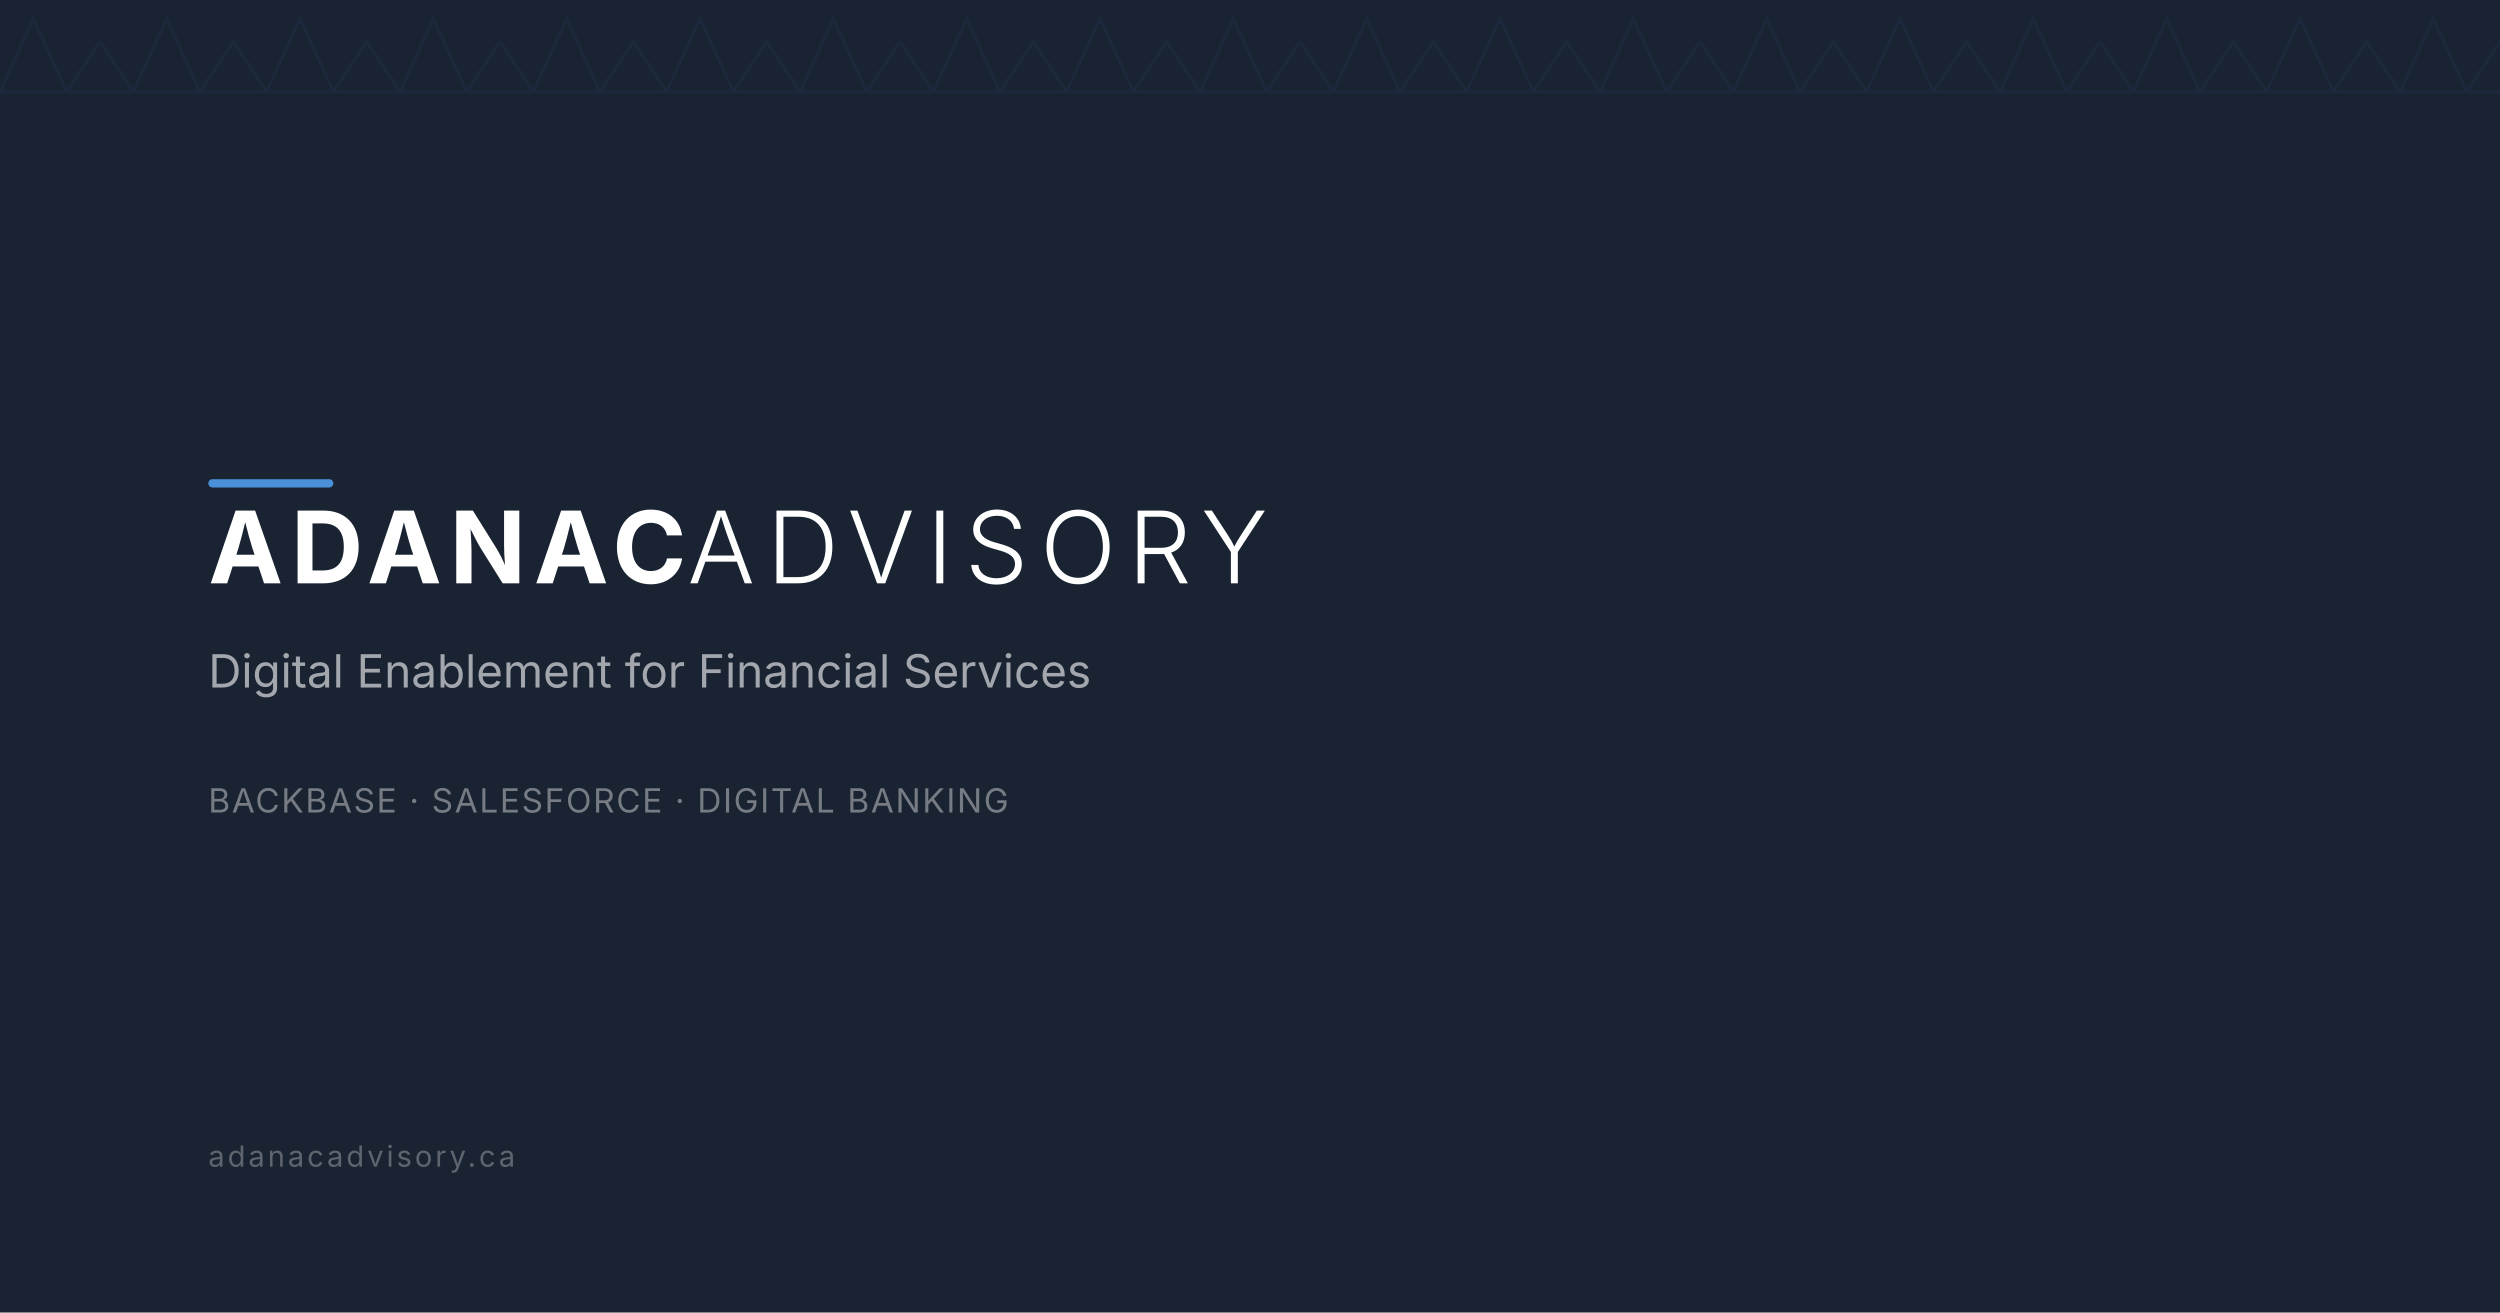
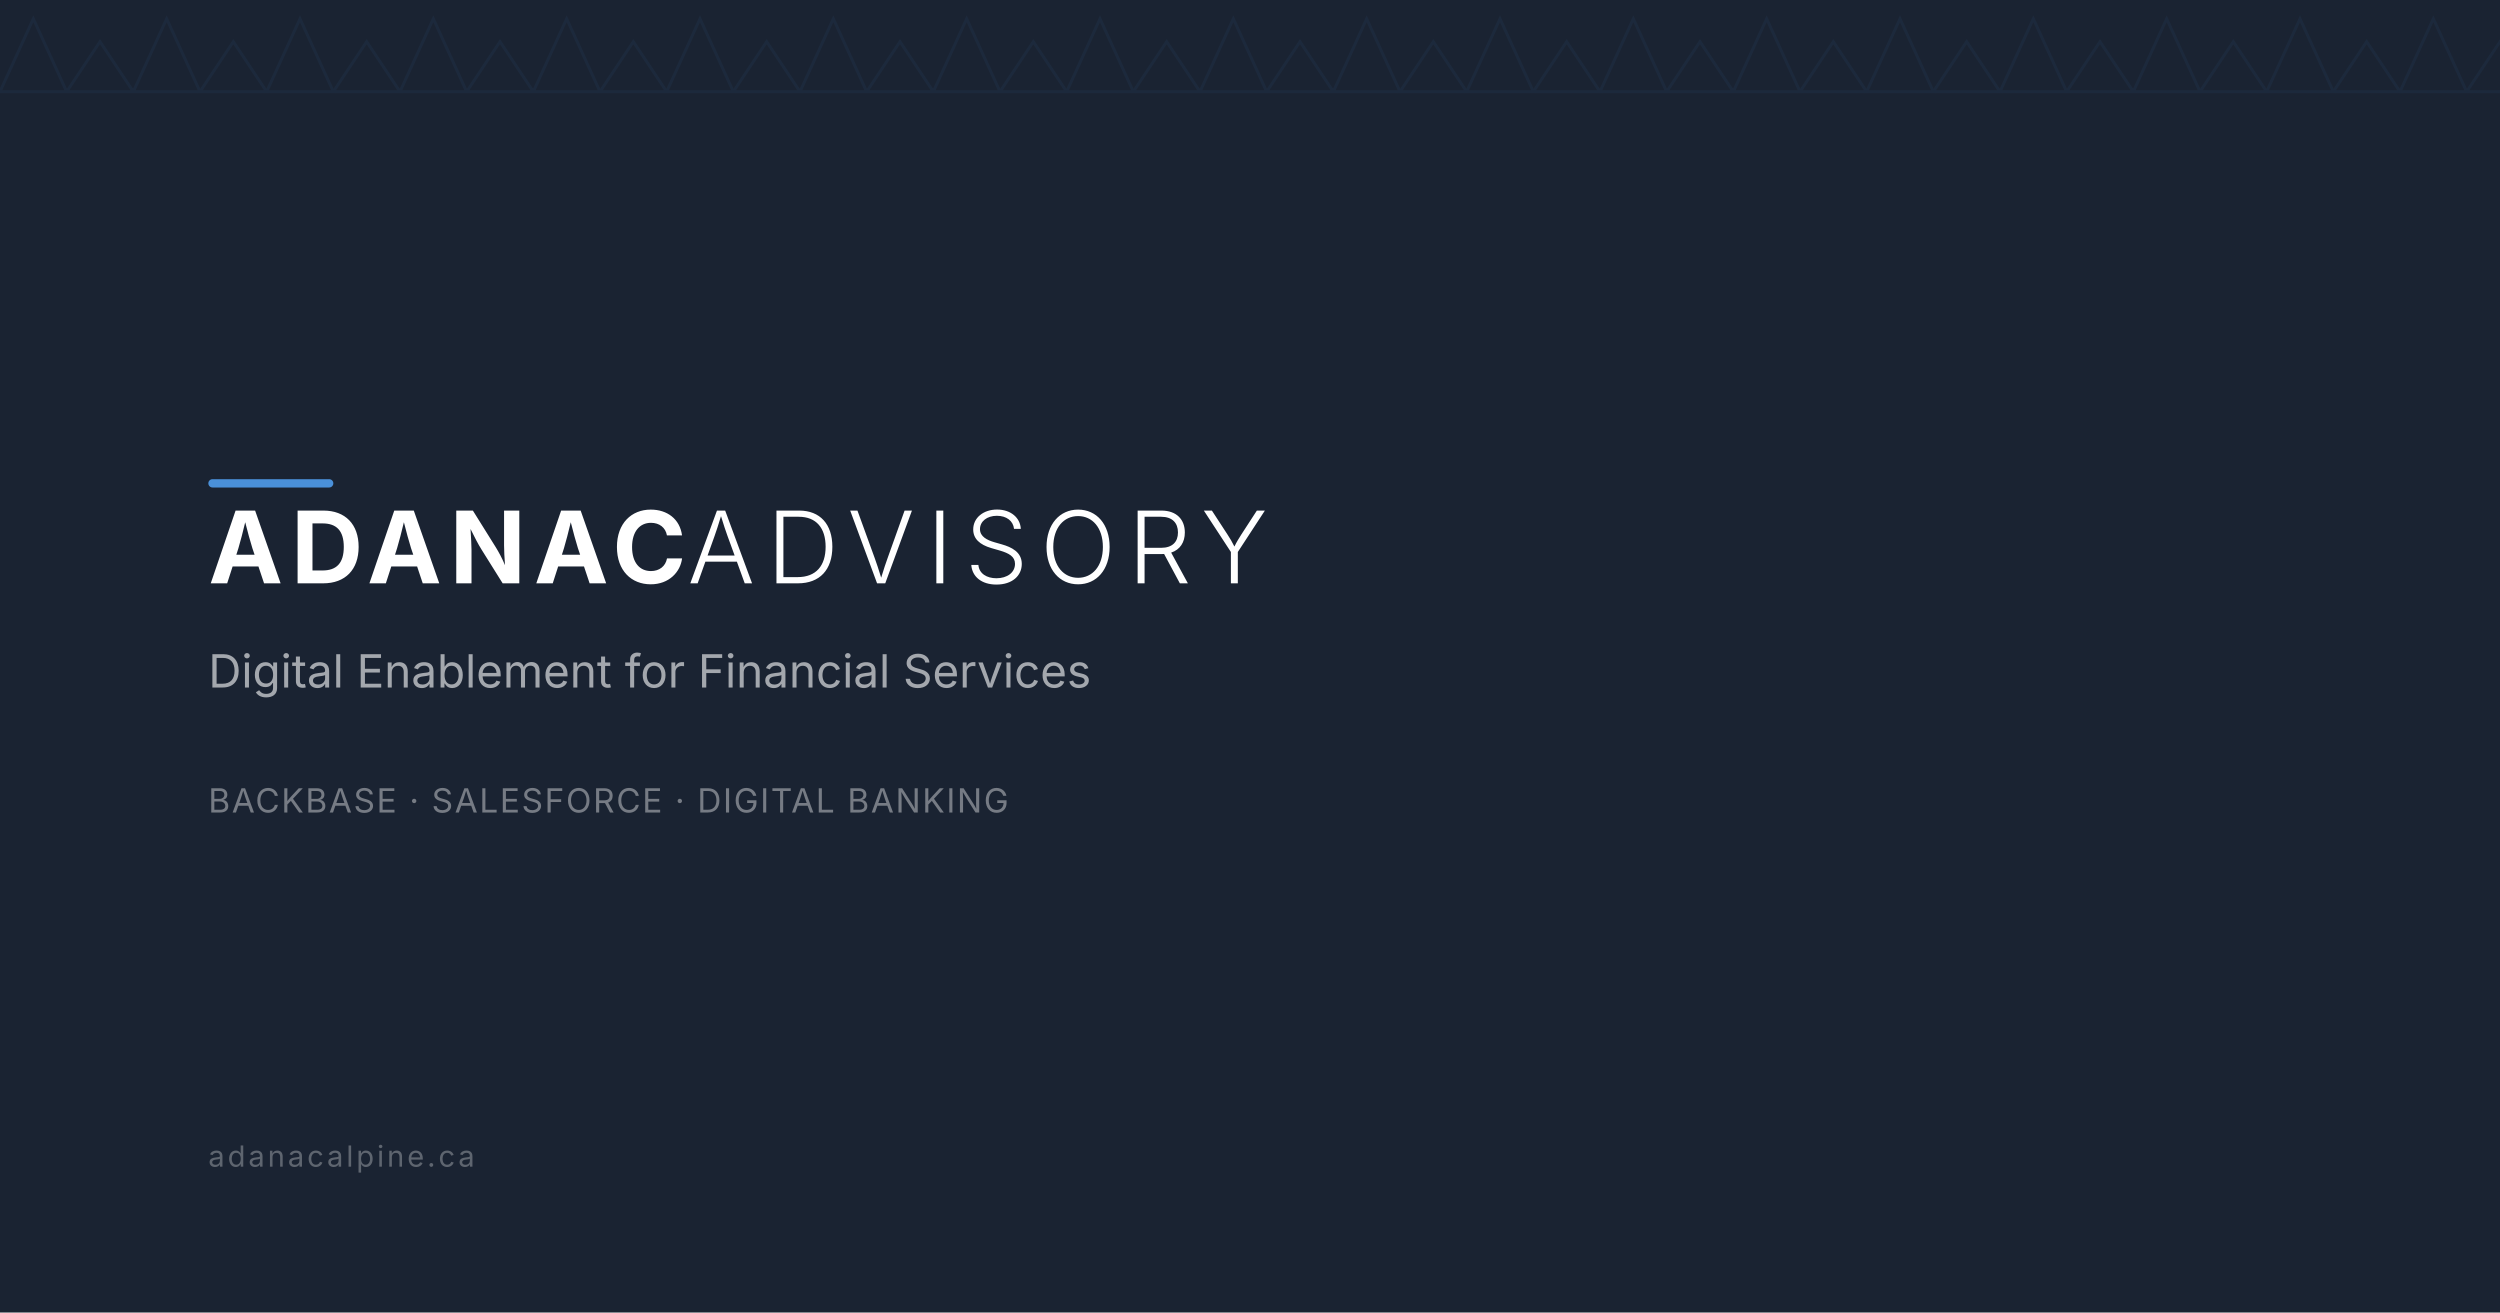
<svg xmlns="http://www.w3.org/2000/svg" width="1200" height="630" viewBox="0 0 1200 630">
  <rect width="1200" height="630" fill="#1a2332" />
  <g opacity="0.06" stroke="#4a90d9" stroke-width="1.4" fill="none">
    <path d="M 0,44 L 16,9 L 32,44 Z" />
    <path d="M 32,44 L 48,20 L 64,44 Z" />
    <path d="M 64,44 L 80,9 L 96,44 Z" />
    <path d="M 96,44 L 112,20 L 128,44 Z" />
    <path d="M 128,44 L 144,9 L 160,44 Z" />
    <path d="M 160,44 L 176,20 L 192,44 Z" />
    <path d="M 192,44 L 208,9 L 224,44 Z" />
    <path d="M 224,44 L 240,20 L 256,44 Z" />
    <path d="M 256,44 L 272,9 L 288,44 Z" />
    <path d="M 288,44 L 304,20 L 320,44 Z" />
    <path d="M 320,44 L 336,9 L 352,44 Z" />
    <path d="M 352,44 L 368,20 L 384,44 Z" />
    <path d="M 384,44 L 400,9 L 416,44 Z" />
    <path d="M 416,44 L 432,20 L 448,44 Z" />
    <path d="M 448,44 L 464,9 L 480,44 Z" />
    <path d="M 480,44 L 496,20 L 512,44 Z" />
    <path d="M 512,44 L 528,9 L 544,44 Z" />
    <path d="M 544,44 L 560,20 L 576,44 Z" />
    <path d="M 576,44 L 592,9 L 608,44 Z" />
    <path d="M 608,44 L 624,20 L 640,44 Z" />
    <path d="M 640,44 L 656,9 L 672,44 Z" />
    <path d="M 672,44 L 688,20 L 704,44 Z" />
    <path d="M 704,44 L 720,9 L 736,44 Z" />
    <path d="M 736,44 L 752,20 L 768,44 Z" />
    <path d="M 768,44 L 784,9 L 800,44 Z" />
    <path d="M 800,44 L 816,20 L 832,44 Z" />
    <path d="M 832,44 L 848,9 L 864,44 Z" />
    <path d="M 864,44 L 880,20 L 896,44 Z" />
    <path d="M 896,44 L 912,9 L 928,44 Z" />
    <path d="M 928,44 L 944,20 L 960,44 Z" />
    <path d="M 960,44 L 976,9 L 992,44 Z" />
    <path d="M 992,44 L 1008,20 L 1024,44 Z" />
    <path d="M 1024,44 L 1040,9 L 1056,44 Z" />
    <path d="M 1056,44 L 1072,20 L 1088,44 Z" />
    <path d="M 1088,44 L 1104,9 L 1120,44 Z" />
    <path d="M 1120,44 L 1136,20 L 1152,44 Z" />
    <path d="M 1152,44 L 1168,9 L 1184,44 Z" />
    <path d="M 1184,44 L 1200,20 L 1216,44 Z" />
  </g>
  <rect x="100" y="230" width="60" height="4" rx="2" fill="#4a90d9" />
  <text x="100" y="280" font-family="Inter, system-ui, sans-serif" font-size="48" font-weight="700" fill="white" letter-spacing="0.08em">ADANAC</text>
  <text x="330" y="280" font-family="Inter, system-ui, sans-serif" font-size="48" font-weight="300" fill="white" letter-spacing="0.12em">ADVISORY</text>
  <text x="100" y="330" font-family="Inter, system-ui, sans-serif" font-size="22" fill="rgba(255,255,255,0.6)">Digital Enablement for Financial Services</text>
  <text x="100" y="390" font-family="Inter, system-ui, sans-serif" font-size="16" fill="rgba(255,255,255,0.4)" letter-spacing="0.05em">BACKBASE · SALESFORCE · DIGITAL BANKING</text>
-   <text x="100" y="560" font-family="Inter, system-ui, sans-serif" font-size="14" fill="rgba(255,255,255,0.3)" letter-spacing="0.1em">adanacadvisory.ca</text>
+   <text x="100" y="560" font-family="Inter, system-ui, sans-serif" font-size="14" fill="rgba(255,255,255,0.3)" letter-spacing="0.1em">adanacalpine.ca</text>
</svg>
